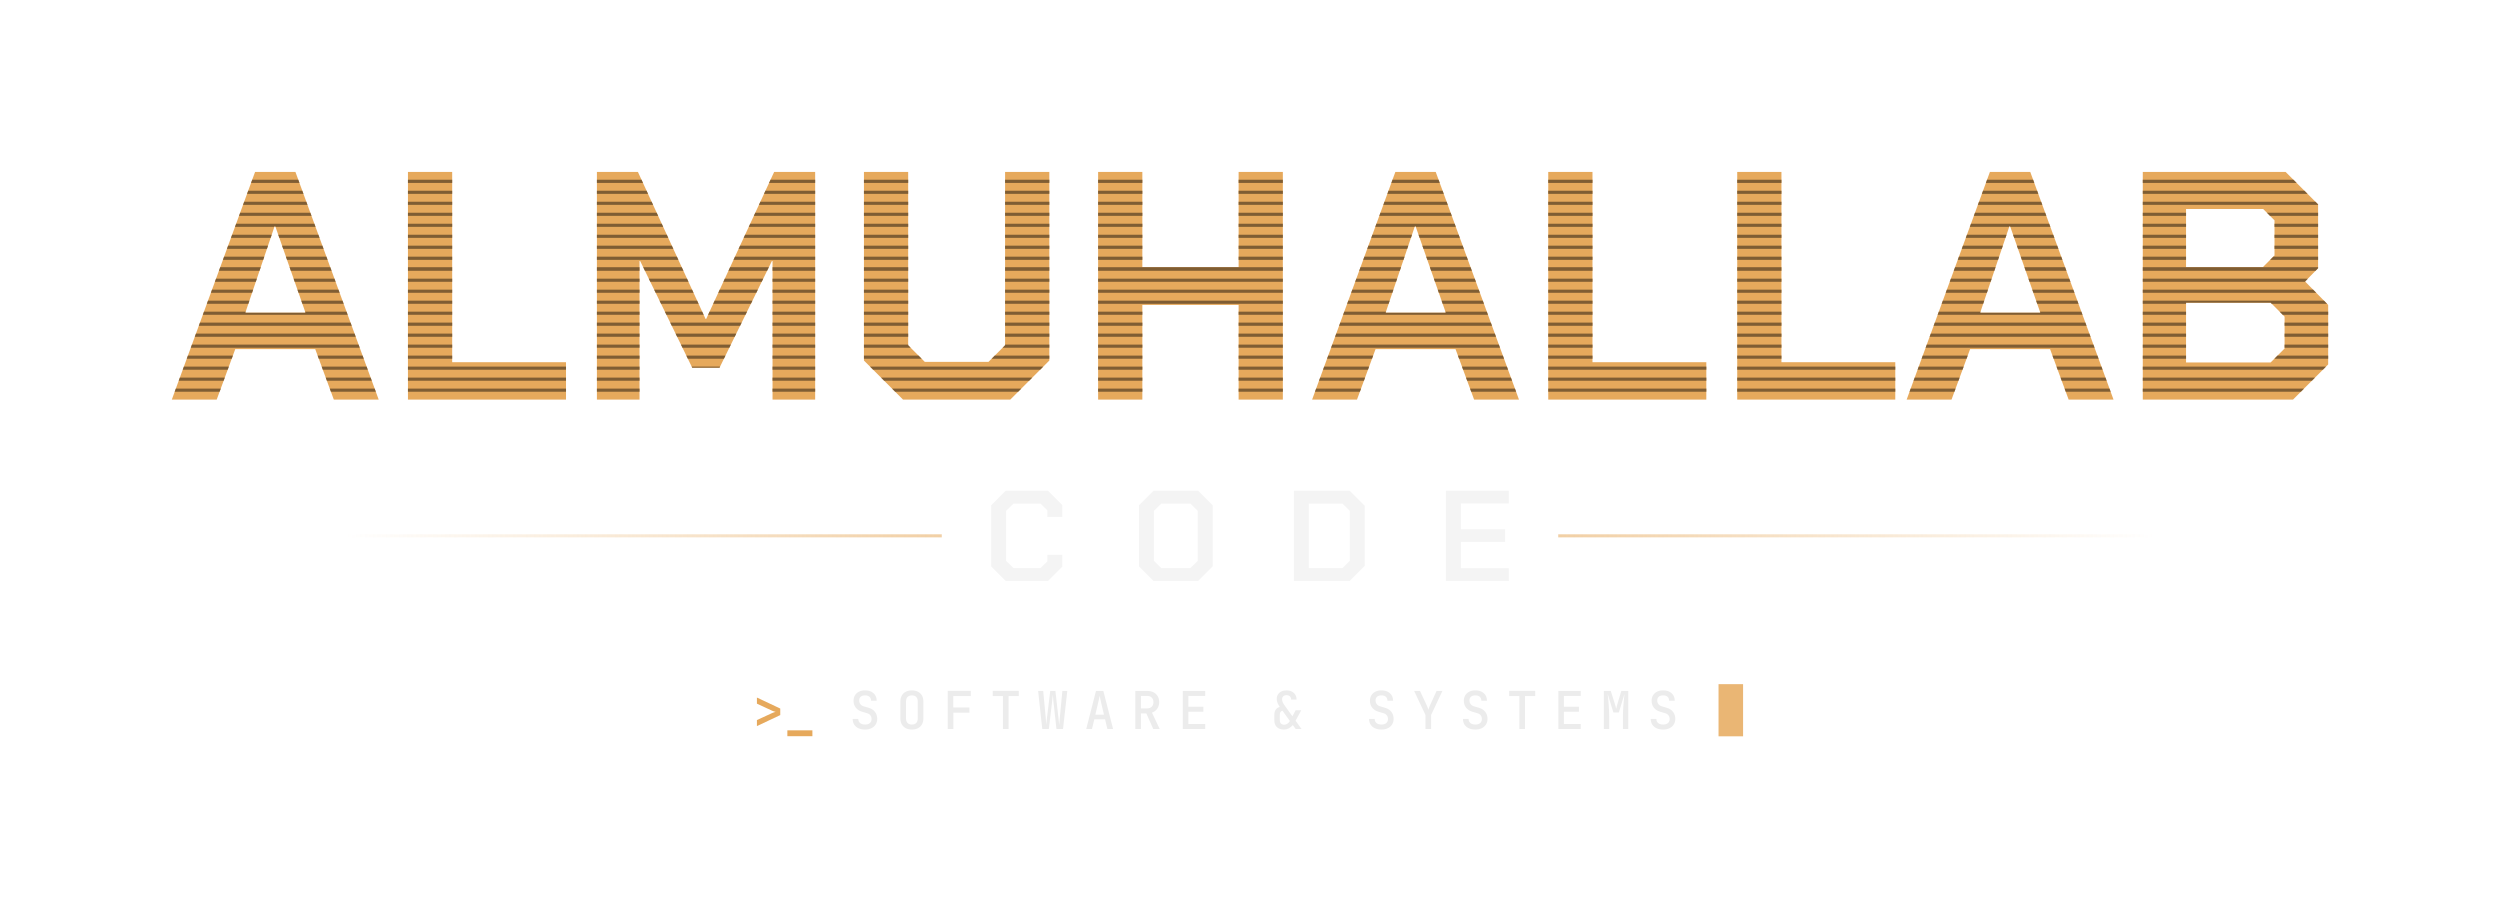
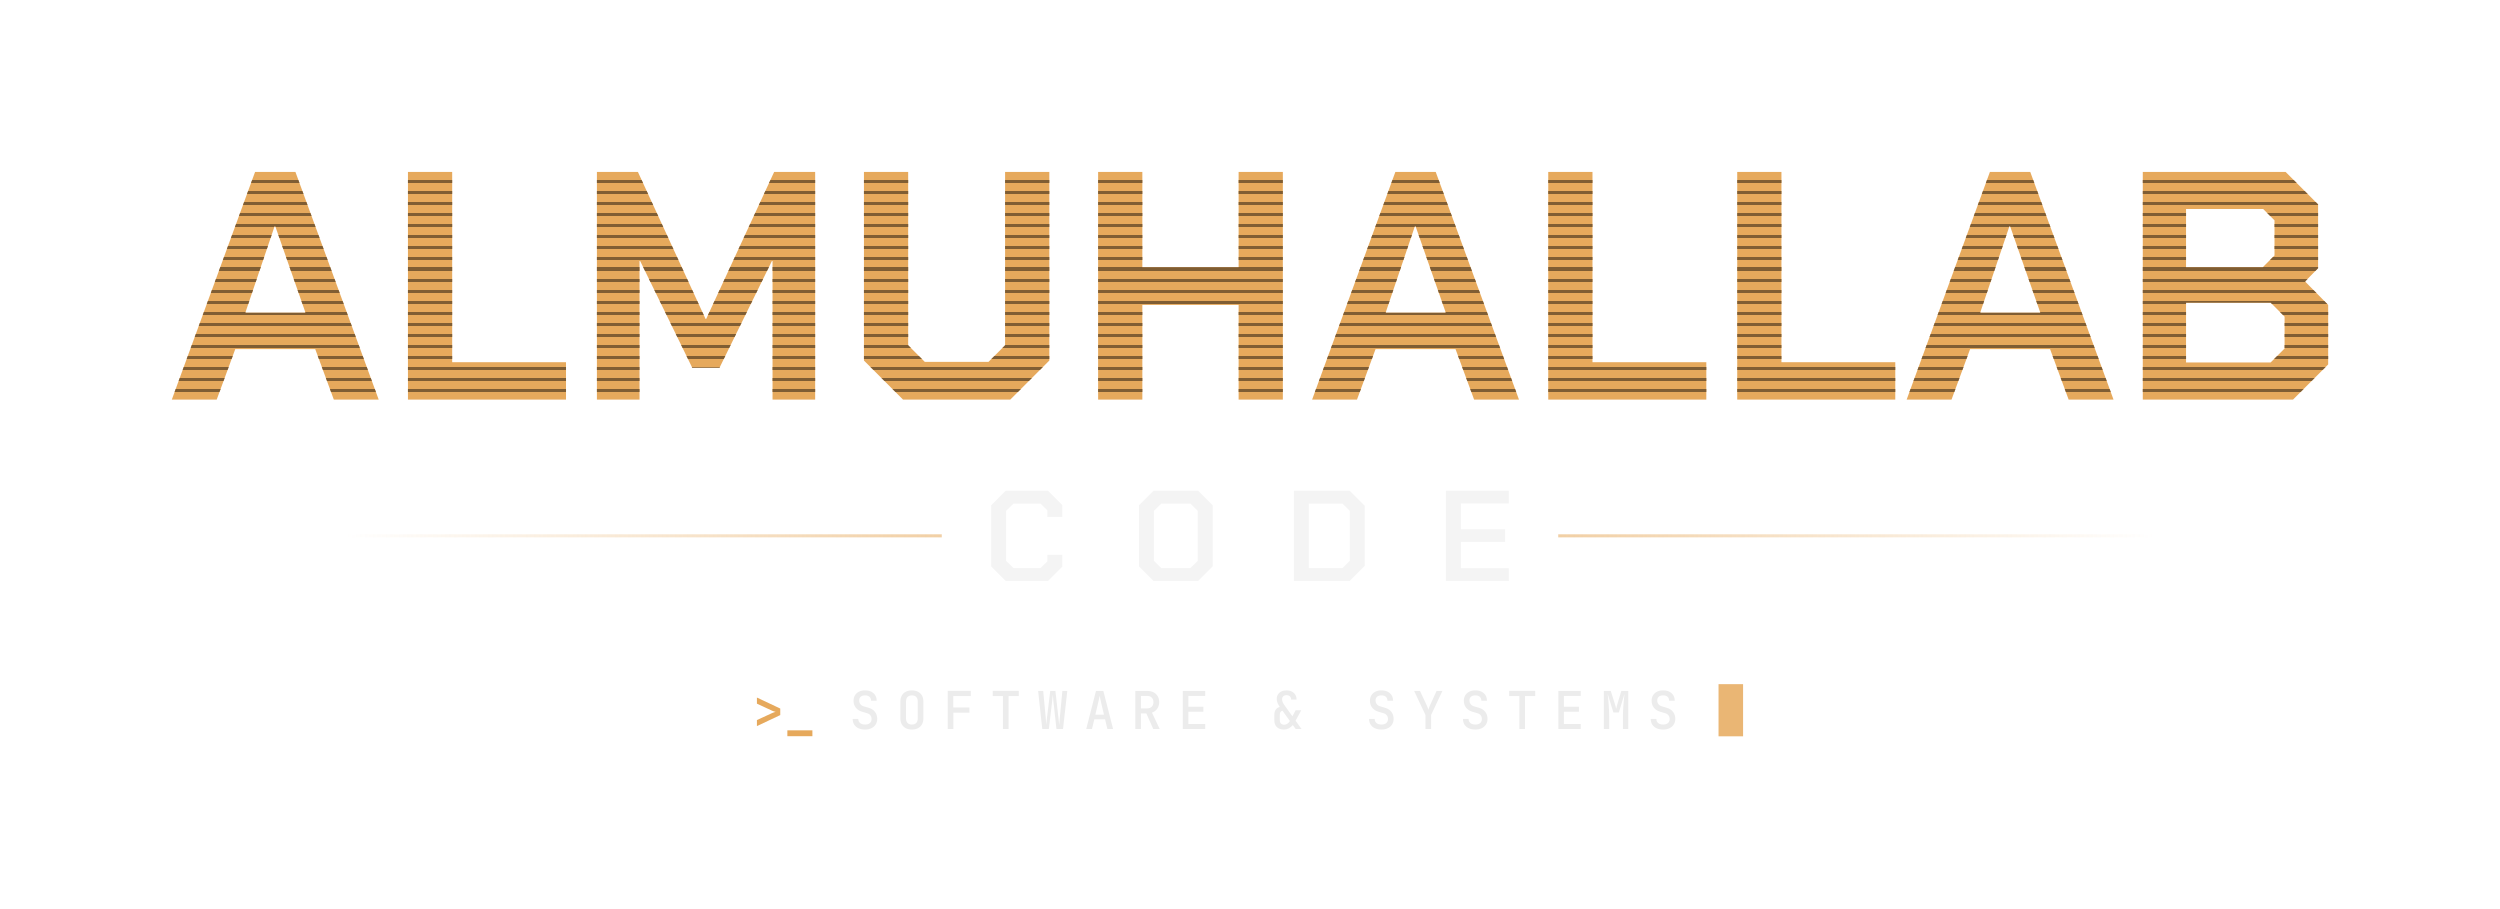
<svg xmlns="http://www.w3.org/2000/svg" viewBox="-814.78 -260.45 1629.56 591.99" width="4096" height="1488" role="img" aria-label="Almuhallab Code">
  <defs>
    <clipPath id="almuhallab-code-logo-for-dark-letters-0">
      <path d="M-648.51 -148.4H-622.22L-567.95 0H-597.2L-609.29 -32.86H-661.44L-673.52 0H-702.78ZM-615.65 -56.6 -635.36 -113H-635.79L-654.87 -56.6ZM-548.87 -148.4H-520.04V-24.38H-445.84V0H-548.87ZM-425.7 -148.4H-398.98L-354.89 -52.58H-354.46L-310.16 -148.4H-283.44V0H-311.22V-90.31H-311.64L-345.77 -20.78H-363.58L-397.5 -90.31H-397.92V0H-425.7ZM-251.64 -25.44V-148.4H-222.81V-35.4L-212 -24.59H-170.45L-159.64 -35.4V-148.4H-130.8V-25.44L-156.24 0H-226.2ZM-99 -148.4H-70.17V-86.28H-7.42V-148.4H21.41V0H-7.42V-61.69H-70.17V0H-99ZM94.76 -148.4H121.05L175.32 0H146.07L133.98 -32.86H81.83L69.75 0H40.49ZM127.62 -56.6 107.91 -113H107.48L88.4 -56.6ZM194.4 -148.4H223.24V-24.38H297.44V0H194.4ZM317.58 -148.4H346.41V-24.38H420.61V0H317.58ZM482.3 -148.4H508.59L562.86 0H533.6L521.52 -32.86H469.37L457.28 0H428.03ZM515.16 -56.6 495.44 -113H495.02L475.94 -56.6ZM581.94 -148.4H675.01L696.21 -127.2V-85.65L687.73 -76.96L702.78 -61.69V-22.9L679.88 0H581.94ZM660.17 -86.28 667.8 -93.92V-116.81L660.38 -124.23H610.14V-86.28ZM665.26 -24.17 674.37 -33.28V-54.06L665.26 -63.18H610.14V-24.17Z" />
    </clipPath>
    <linearGradient id="almuhallab-code-logo-for-dark-fade-l" x1="0" x2="1" y1="0" y2="0">
      <stop offset="0" stop-color="#E6A95C" stop-opacity="0" />
      <stop offset="1" stop-color="#E6A95C" stop-opacity="0.55" />
    </linearGradient>
    <linearGradient id="almuhallab-code-logo-for-dark-fade-r" x1="0" x2="1" y1="0" y2="0">
      <stop offset="0" stop-color="#E6A95C" stop-opacity="0.55" />
      <stop offset="1" stop-color="#E6A95C" stop-opacity="0" />
    </linearGradient>
  </defs>
  <g>
    <path d="M-648.51 -148.4H-622.22L-567.95 0H-597.2L-609.29 -32.86H-661.44L-673.52 0H-702.78ZM-615.65 -56.6 -635.36 -113H-635.79L-654.87 -56.6ZM-548.87 -148.4H-520.04V-24.38H-445.84V0H-548.87ZM-425.7 -148.4H-398.98L-354.89 -52.58H-354.46L-310.16 -148.4H-283.44V0H-311.22V-90.31H-311.64L-345.77 -20.78H-363.58L-397.5 -90.31H-397.92V0H-425.7ZM-251.64 -25.44V-148.4H-222.81V-35.4L-212 -24.59H-170.45L-159.64 -35.4V-148.4H-130.8V-25.44L-156.24 0H-226.2ZM-99 -148.4H-70.17V-86.28H-7.42V-148.4H21.41V0H-7.42V-61.69H-70.17V0H-99ZM94.76 -148.4H121.05L175.32 0H146.07L133.98 -32.86H81.83L69.75 0H40.49ZM127.62 -56.6 107.91 -113H107.48L88.4 -56.6ZM194.4 -148.4H223.24V-24.38H297.44V0H194.4ZM317.58 -148.4H346.41V-24.38H420.61V0H317.58ZM482.3 -148.4H508.59L562.86 0H533.6L521.52 -32.86H469.37L457.28 0H428.03ZM515.16 -56.6 495.44 -113H495.02L475.94 -56.6ZM581.94 -148.4H675.01L696.21 -127.2V-85.65L687.73 -76.96L702.78 -61.69V-22.9L679.88 0H581.94ZM660.17 -86.28 667.8 -93.92V-116.81L660.38 -124.23H610.14V-86.28ZM665.26 -24.17 674.37 -33.28V-54.06L665.26 -63.18H610.14V-24.17Z" fill="#E6A95C" />
-     <g clip-path="url(#almuhallab-code-logo-for-dark-letters-0)" fill="#7f5d33">
+     <g class="bands" clip-path="url(#almuhallab-code-logo-for-dark-letters-0)" fill="#7f5d33" shape-rendering="crispEdges">
      <rect x="-814.78" y="-143.28" width="1629.56" height="2.05" />
      <rect x="-814.78" y="-136.12" width="1629.56" height="2.05" />
      <rect x="-814.78" y="-128.95" width="1629.56" height="2.05" />
      <rect x="-814.78" y="-121.79" width="1629.56" height="2.05" />
      <rect x="-814.78" y="-114.63" width="1629.56" height="2.05" />
      <rect x="-814.78" y="-107.46" width="1629.56" height="2.05" />
      <rect x="-814.78" y="-100.3" width="1629.56" height="2.05" />
      <rect x="-814.78" y="-93.13" width="1629.56" height="2.05" />
      <rect x="-814.78" y="-86.28" width="1629.56" height="2.36" />
      <rect x="-814.78" y="-78.81" width="1629.56" height="2.05" />
      <rect x="-814.78" y="-71.64" width="1629.56" height="2.05" />
      <rect x="-814.78" y="-64.48" width="1629.56" height="2.05" />
      <rect x="-814.78" y="-57.31" width="1629.56" height="2.05" />
      <rect x="-814.78" y="-50.15" width="1629.56" height="2.05" />
      <rect x="-814.78" y="-42.98" width="1629.56" height="2.05" />
      <rect x="-814.78" y="-35.82" width="1629.56" height="2.05" />
      <rect x="-814.78" y="-28.66" width="1629.56" height="2.05" />
      <rect x="-814.78" y="-21.49" width="1629.56" height="2.05" />
      <rect x="-814.78" y="-14.33" width="1629.56" height="2.05" />
      <rect x="-814.78" y="-7.16" width="1629.56" height="2.05" />
    </g>
  </g>
  <path d="M-168.71 108.73V68.92L-159.22 59.42H-131.67L-122.35 68.75V76.48H-132.09V72.19L-136.54 67.82H-154.18L-158.97 72.53V105.12L-154.18 109.82H-136.54L-132.09 105.46V101.17H-122.35V108.9L-131.67 118.22H-159.22ZM-72.37 108.73V68.92L-62.87 59.42H-33.81L-24.32 68.92V108.73L-33.81 118.22H-62.87ZM-38.85 109.82 -34.06 105.12V72.53L-38.85 67.82H-57.83L-62.62 72.53V105.12L-57.83 109.82ZM28.6 59.42H64.97L74.8 69.25V108.4L64.97 118.22H28.6ZM60.27 109.82 65.06 105.12V72.53L60.27 67.82H38.35V109.82ZM127.72 59.42H168.71V67.74H137.47V84.54H166.28V92.77H137.47V109.91H168.71V118.22H127.72Z" fill="#f4f4f4" />
  <rect x="-590" y="87.82" width="389.09" height="2" fill="url(#almuhallab-code-logo-for-dark-fade-l)" />
  <rect x="200.91" y="87.82" width="389.09" height="2" fill="url(#almuhallab-code-logo-for-dark-fade-r)" />
  <path d="M-321.4 212.84V208.91L-311.54 204.36Q-310.87 204.05 -310.2 203.84Q-309.53 203.63 -309.16 203.56Q-309.55 203.5 -310.23 203.29Q-310.9 203.09 -311.54 202.79L-321.4 198.22V194.23L-306.19 201.4V205.65ZM-301.56 219.43V215.59H-285.24V219.43Z" fill="#E6A95C" />
  <path d="M-250.9 215.08Q-253.4 215.08 -255.21 214.24Q-257.01 213.4 -258 211.85Q-258.98 210.3 -259 208.17H-255.33Q-255.33 209.86 -254.15 210.84Q-252.96 211.82 -250.87 211.82Q-248.89 211.82 -247.78 210.87Q-246.66 209.92 -246.66 208.23Q-246.66 206.86 -247.42 205.84Q-248.19 204.82 -249.6 204.43L-252.71 203.52Q-255.45 202.74 -256.94 200.85Q-258.42 198.96 -258.42 196.35Q-258.42 194.29 -257.49 192.77Q-256.56 191.25 -254.87 190.4Q-253.18 189.55 -250.87 189.55Q-247.45 189.55 -245.4 191.39Q-243.35 193.23 -243.33 196.31H-247Q-247 194.67 -248.02 193.74Q-249.04 192.81 -250.92 192.81Q-252.74 192.81 -253.74 193.67Q-254.75 194.54 -254.75 196.09Q-254.75 197.49 -253.99 198.51Q-253.23 199.52 -251.82 199.94L-248.64 200.88Q-245.91 201.65 -244.45 203.55Q-242.99 205.44 -242.99 208.11Q-242.99 210.19 -243.98 211.76Q-244.96 213.34 -246.74 214.21Q-248.52 215.08 -250.9 215.08ZM-220.4 215.08Q-222.71 215.08 -224.39 214.2Q-226.07 213.33 -226.98 211.69Q-227.89 210.05 -227.89 207.83V196.82Q-227.89 194.57 -226.98 192.95Q-226.07 191.33 -224.39 190.45Q-222.71 189.58 -220.4 189.58Q-218.07 189.58 -216.39 190.45Q-214.72 191.33 -213.81 192.95Q-212.9 194.57 -212.9 196.79V207.83Q-212.9 210.05 -213.81 211.69Q-214.72 213.33 -216.39 214.2Q-218.07 215.08 -220.4 215.08ZM-220.4 211.82Q-218.53 211.82 -217.55 210.79Q-216.57 209.75 -216.57 207.83V196.82Q-216.57 194.89 -217.55 193.86Q-218.52 192.83 -220.4 192.83Q-222.25 192.83 -223.23 193.86Q-224.22 194.89 -224.22 196.82V207.83Q-224.22 209.75 -223.23 210.79Q-222.24 211.82 -220.4 211.82ZM-197.02 214.74V189.89H-181.99V193.27H-193.42V200.71H-182.88V204.09H-193.35V214.74ZM-161.03 214.74V193.27H-167.68V189.89H-150.71V193.27H-157.36V214.74ZM-135.41 214.74 -138.1 189.92H-134.8L-133.11 207.75Q-133.05 208.41 -133 209.23Q-132.94 210.05 -132.89 210.83Q-132.84 211.61 -132.84 212.17Q-132.77 211.61 -132.71 210.83Q-132.65 210.05 -132.56 209.23Q-132.47 208.41 -132.38 207.75L-130.21 189.92H-126.84L-124.83 207.75Q-124.74 208.41 -124.66 209.23Q-124.57 210.05 -124.48 210.83Q-124.38 211.61 -124.34 212.17Q-124.3 211.61 -124.26 210.83Q-124.21 210.05 -124.14 209.23Q-124.07 208.41 -124.01 207.75L-122.31 189.92H-119.09L-121.88 214.74H-126.16L-128.14 196.7Q-128.21 195.98 -128.29 195.17Q-128.37 194.37 -128.44 193.61Q-128.5 192.85 -128.55 192.33Q-128.58 192.85 -128.66 193.61Q-128.74 194.37 -128.81 195.17Q-128.88 195.98 -128.97 196.7L-131.12 214.74ZM-106.75 214.74 -100.4 189.92H-95.59L-89.24 214.74H-92.97L-94.47 208.44H-101.5L-103 214.74ZM-100.82 205.4H-95.18L-96.87 198.25Q-97.33 196.34 -97.62 194.94Q-97.91 193.53 -98 193.01Q-98.08 193.53 -98.36 194.93Q-98.65 196.33 -99.11 198.22ZM-74.74 214.74V189.92H-66.97Q-64.62 189.92 -62.88 190.82Q-61.13 191.73 -60.17 193.36Q-59.2 194.99 -59.2 197.18Q-59.2 199.66 -60.47 201.5Q-61.74 203.33 -63.91 204.06L-58.86 214.74H-63.05L-67.58 204.54H-71.08V214.74ZM-71.08 201.29H-66.97Q-65.12 201.29 -64.03 200.19Q-62.95 199.09 -62.95 197.25Q-62.95 195.37 -64.03 194.27Q-65.12 193.17 -66.97 193.17H-71.08ZM-43.8 214.74V189.92H-29.21V193.17H-40.18V200.22H-30.4V203.46H-40.18V211.48H-29.21V214.74ZM22.08 215.08Q19.14 215.08 17.5 213.48Q15.86 211.88 15.86 209.06V205.37Q15.86 203.32 16.9 201.97Q17.94 200.63 19.86 200.2L19.52 200.5Q18.47 199.05 17.95 197.75Q17.43 196.44 17.43 195.15Q17.43 193.47 18.22 192.22Q19.02 190.96 20.44 190.27Q21.86 189.58 23.76 189.58Q25.77 189.58 27.25 190.32Q28.73 191.07 29.54 192.4Q30.35 193.74 30.35 195.58H26.83Q26.83 194.68 26.46 194.02Q26.08 193.36 25.4 193.01Q24.71 192.66 23.76 192.66Q22.9 192.66 22.25 192.99Q21.6 193.32 21.25 193.91Q20.9 194.51 20.9 195.35Q20.9 196.19 21.29 197.17Q21.69 198.15 22.37 199.1L27.64 206.43L29.77 202.5H33.43L29.7 209.32L33.59 214.74H29.78L27.91 212.15Q25.46 215.08 22.08 215.08ZM22.34 211.95Q23.4 211.95 24.36 211.3Q25.32 210.65 26 209.51L21.17 202.8Q20.3 203.02 19.87 203.67Q19.43 204.33 19.43 205.37V209.06Q19.43 210.43 20.2 211.19Q20.97 211.95 22.34 211.95ZM85.7 215.08Q83.2 215.08 81.39 214.24Q79.59 213.4 78.6 211.85Q77.62 210.3 77.6 208.17H81.27Q81.27 209.86 82.45 210.84Q83.64 211.82 85.73 211.82Q87.71 211.82 88.82 210.87Q89.94 209.92 89.94 208.23Q89.94 206.86 89.18 205.84Q88.41 204.82 87 204.43L83.89 203.52Q81.15 202.74 79.66 200.85Q78.18 198.96 78.18 196.35Q78.18 194.29 79.11 192.77Q80.04 191.25 81.73 190.4Q83.42 189.55 85.73 189.55Q89.15 189.55 91.2 191.39Q93.25 193.23 93.27 196.31H89.6Q89.6 194.67 88.58 193.74Q87.56 192.81 85.68 192.81Q83.86 192.81 82.86 193.67Q81.85 194.54 81.85 196.09Q81.85 197.49 82.61 198.51Q83.37 199.52 84.78 199.94L87.96 200.88Q90.69 201.65 92.15 203.55Q93.61 205.44 93.61 208.11Q93.61 210.19 92.62 211.76Q91.64 213.34 89.86 214.21Q88.08 215.08 85.7 215.08ZM114.37 214.74V205.59L106.99 189.92H110.8L115.19 199.3Q115.62 200.23 115.9 201.03Q116.17 201.82 116.26 202.24Q116.36 201.82 116.63 201.03Q116.91 200.23 117.33 199.3L121.61 189.92H125.42L118.04 205.59V214.74ZM146.9 215.08Q144.4 215.08 142.59 214.24Q140.79 213.4 139.8 211.85Q138.82 210.3 138.8 208.17H142.47Q142.47 209.86 143.65 210.84Q144.84 211.82 146.93 211.82Q148.91 211.82 150.02 210.87Q151.14 209.92 151.14 208.23Q151.14 206.86 150.38 205.84Q149.61 204.82 148.2 204.43L145.09 203.52Q142.35 202.74 140.86 200.85Q139.38 198.96 139.38 196.35Q139.38 194.29 140.31 192.77Q141.24 191.25 142.93 190.4Q144.62 189.55 146.93 189.55Q150.35 189.55 152.4 191.39Q154.45 193.23 154.47 196.31H150.8Q150.8 194.67 149.78 193.74Q148.76 192.81 146.88 192.81Q145.06 192.81 144.06 193.67Q143.05 194.54 143.05 196.09Q143.05 197.49 143.81 198.51Q144.57 199.52 145.98 199.94L149.16 200.88Q151.89 201.65 153.35 203.55Q154.81 205.44 154.81 208.11Q154.81 210.19 153.82 211.76Q152.84 213.34 151.06 214.21Q149.28 215.08 146.9 215.08ZM175.57 214.74V193.27H168.92V189.89H185.89V193.27H179.24V214.74ZM201 214.74V189.92H215.59V193.17H204.62V200.22H214.4V203.46H204.62V211.48H215.59V214.74ZM230.64 214.74V189.92H235.17L237.67 197.88Q238.04 199.01 238.31 200.03Q238.58 201.06 238.69 201.57Q238.81 201.06 239.06 200.03Q239.31 199.01 239.65 197.86L242.03 189.92H246.57V214.74H243.08V206.39Q243.08 204.78 243.17 202.83Q243.27 200.88 243.43 198.88Q243.59 196.87 243.77 195.06Q243.95 193.25 244.09 191.9L240.42 203.96H236.87L233.14 191.9Q233.31 193.21 233.48 194.96Q233.65 196.71 233.79 198.69Q233.93 200.66 234.03 202.65Q234.13 204.64 234.13 206.39V214.74ZM269.3 215.08Q266.8 215.08 264.99 214.24Q263.19 213.4 262.2 211.85Q261.22 210.3 261.2 208.17H264.87Q264.87 209.86 266.05 210.84Q267.24 211.82 269.33 211.82Q271.31 211.82 272.42 210.87Q273.54 209.92 273.54 208.23Q273.54 206.86 272.78 205.84Q272.01 204.82 270.6 204.43L267.49 203.52Q264.75 202.74 263.26 200.85Q261.78 198.96 261.78 196.35Q261.78 194.29 262.71 192.77Q263.64 191.25 265.33 190.4Q267.02 189.55 269.33 189.55Q272.75 189.55 274.8 191.39Q276.85 193.23 276.87 196.31H273.2Q273.2 194.67 272.18 193.74Q271.16 192.81 269.28 192.81Q267.46 192.81 266.46 193.67Q265.45 194.54 265.45 196.09Q265.45 197.49 266.21 198.51Q266.97 199.52 268.38 199.94L271.56 200.88Q274.29 201.65 275.75 203.55Q277.21 205.44 277.21 208.11Q277.21 210.19 276.22 211.76Q275.24 213.34 273.46 214.21Q271.68 215.08 269.3 215.08Z" fill="#ececec" />
  <rect x="305.4" y="185.5" width="16" height="34" fill="#E6A95C" fill-opacity="0.85" />
</svg>
